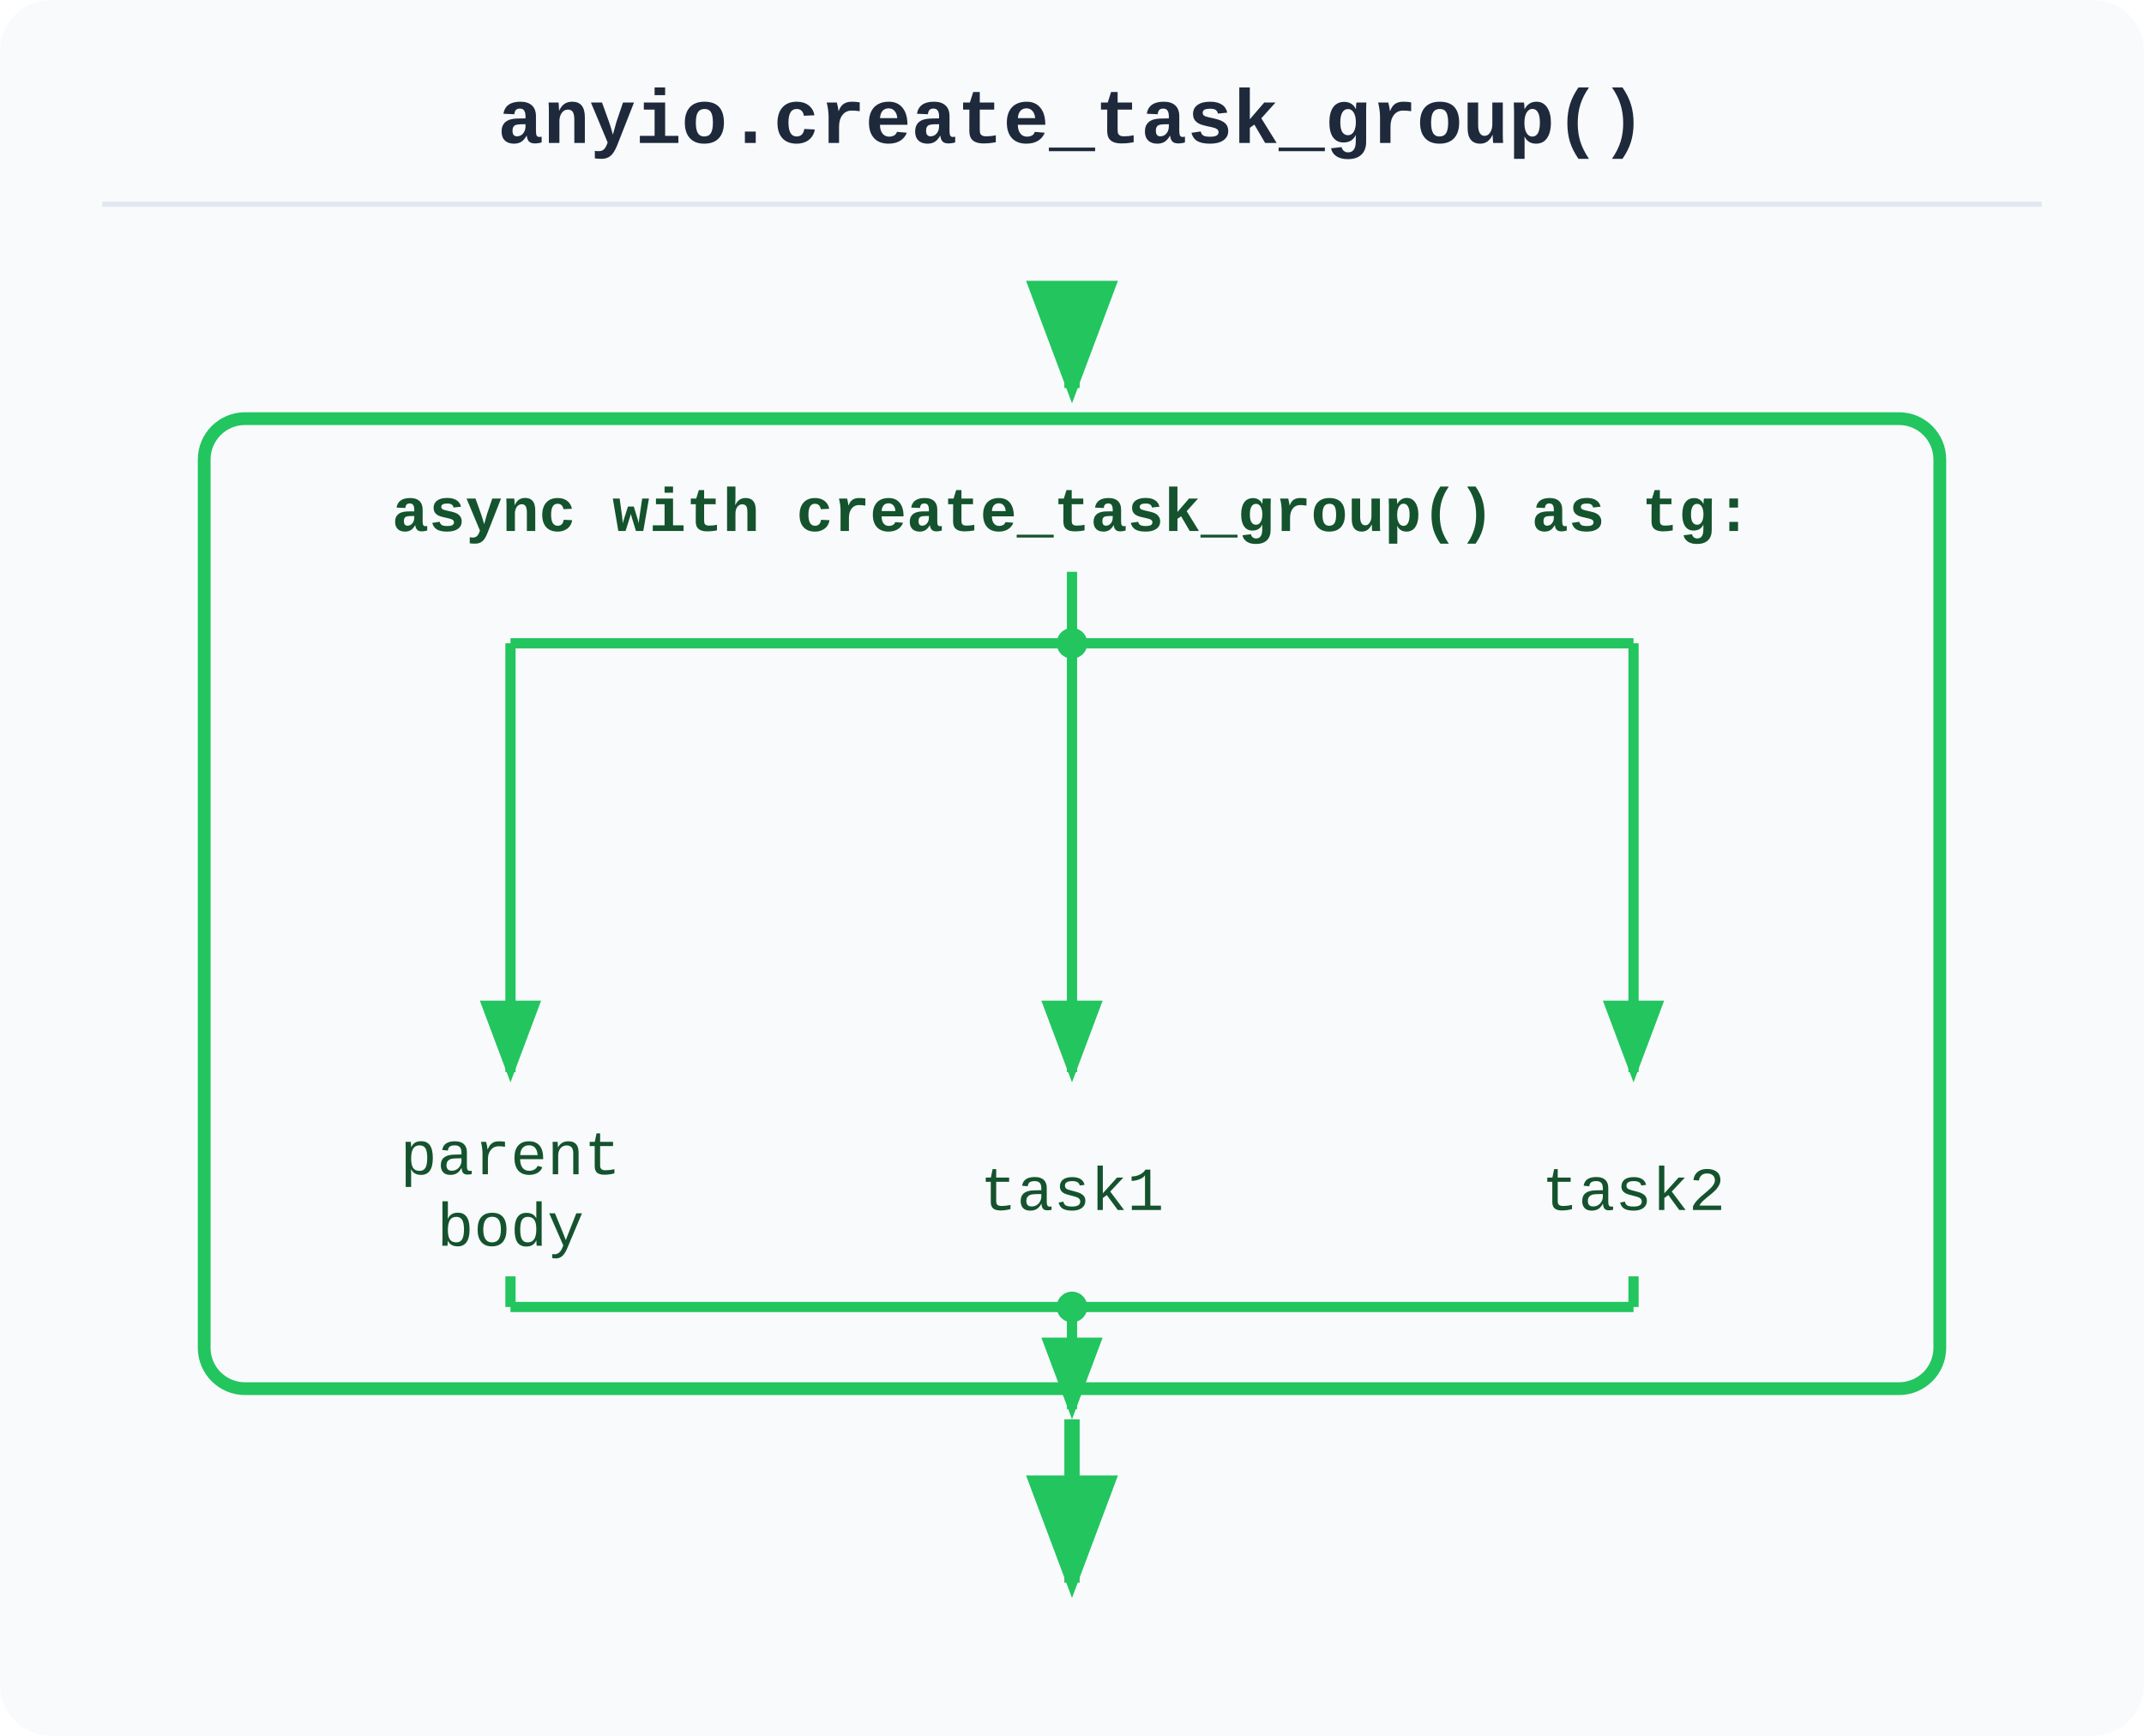
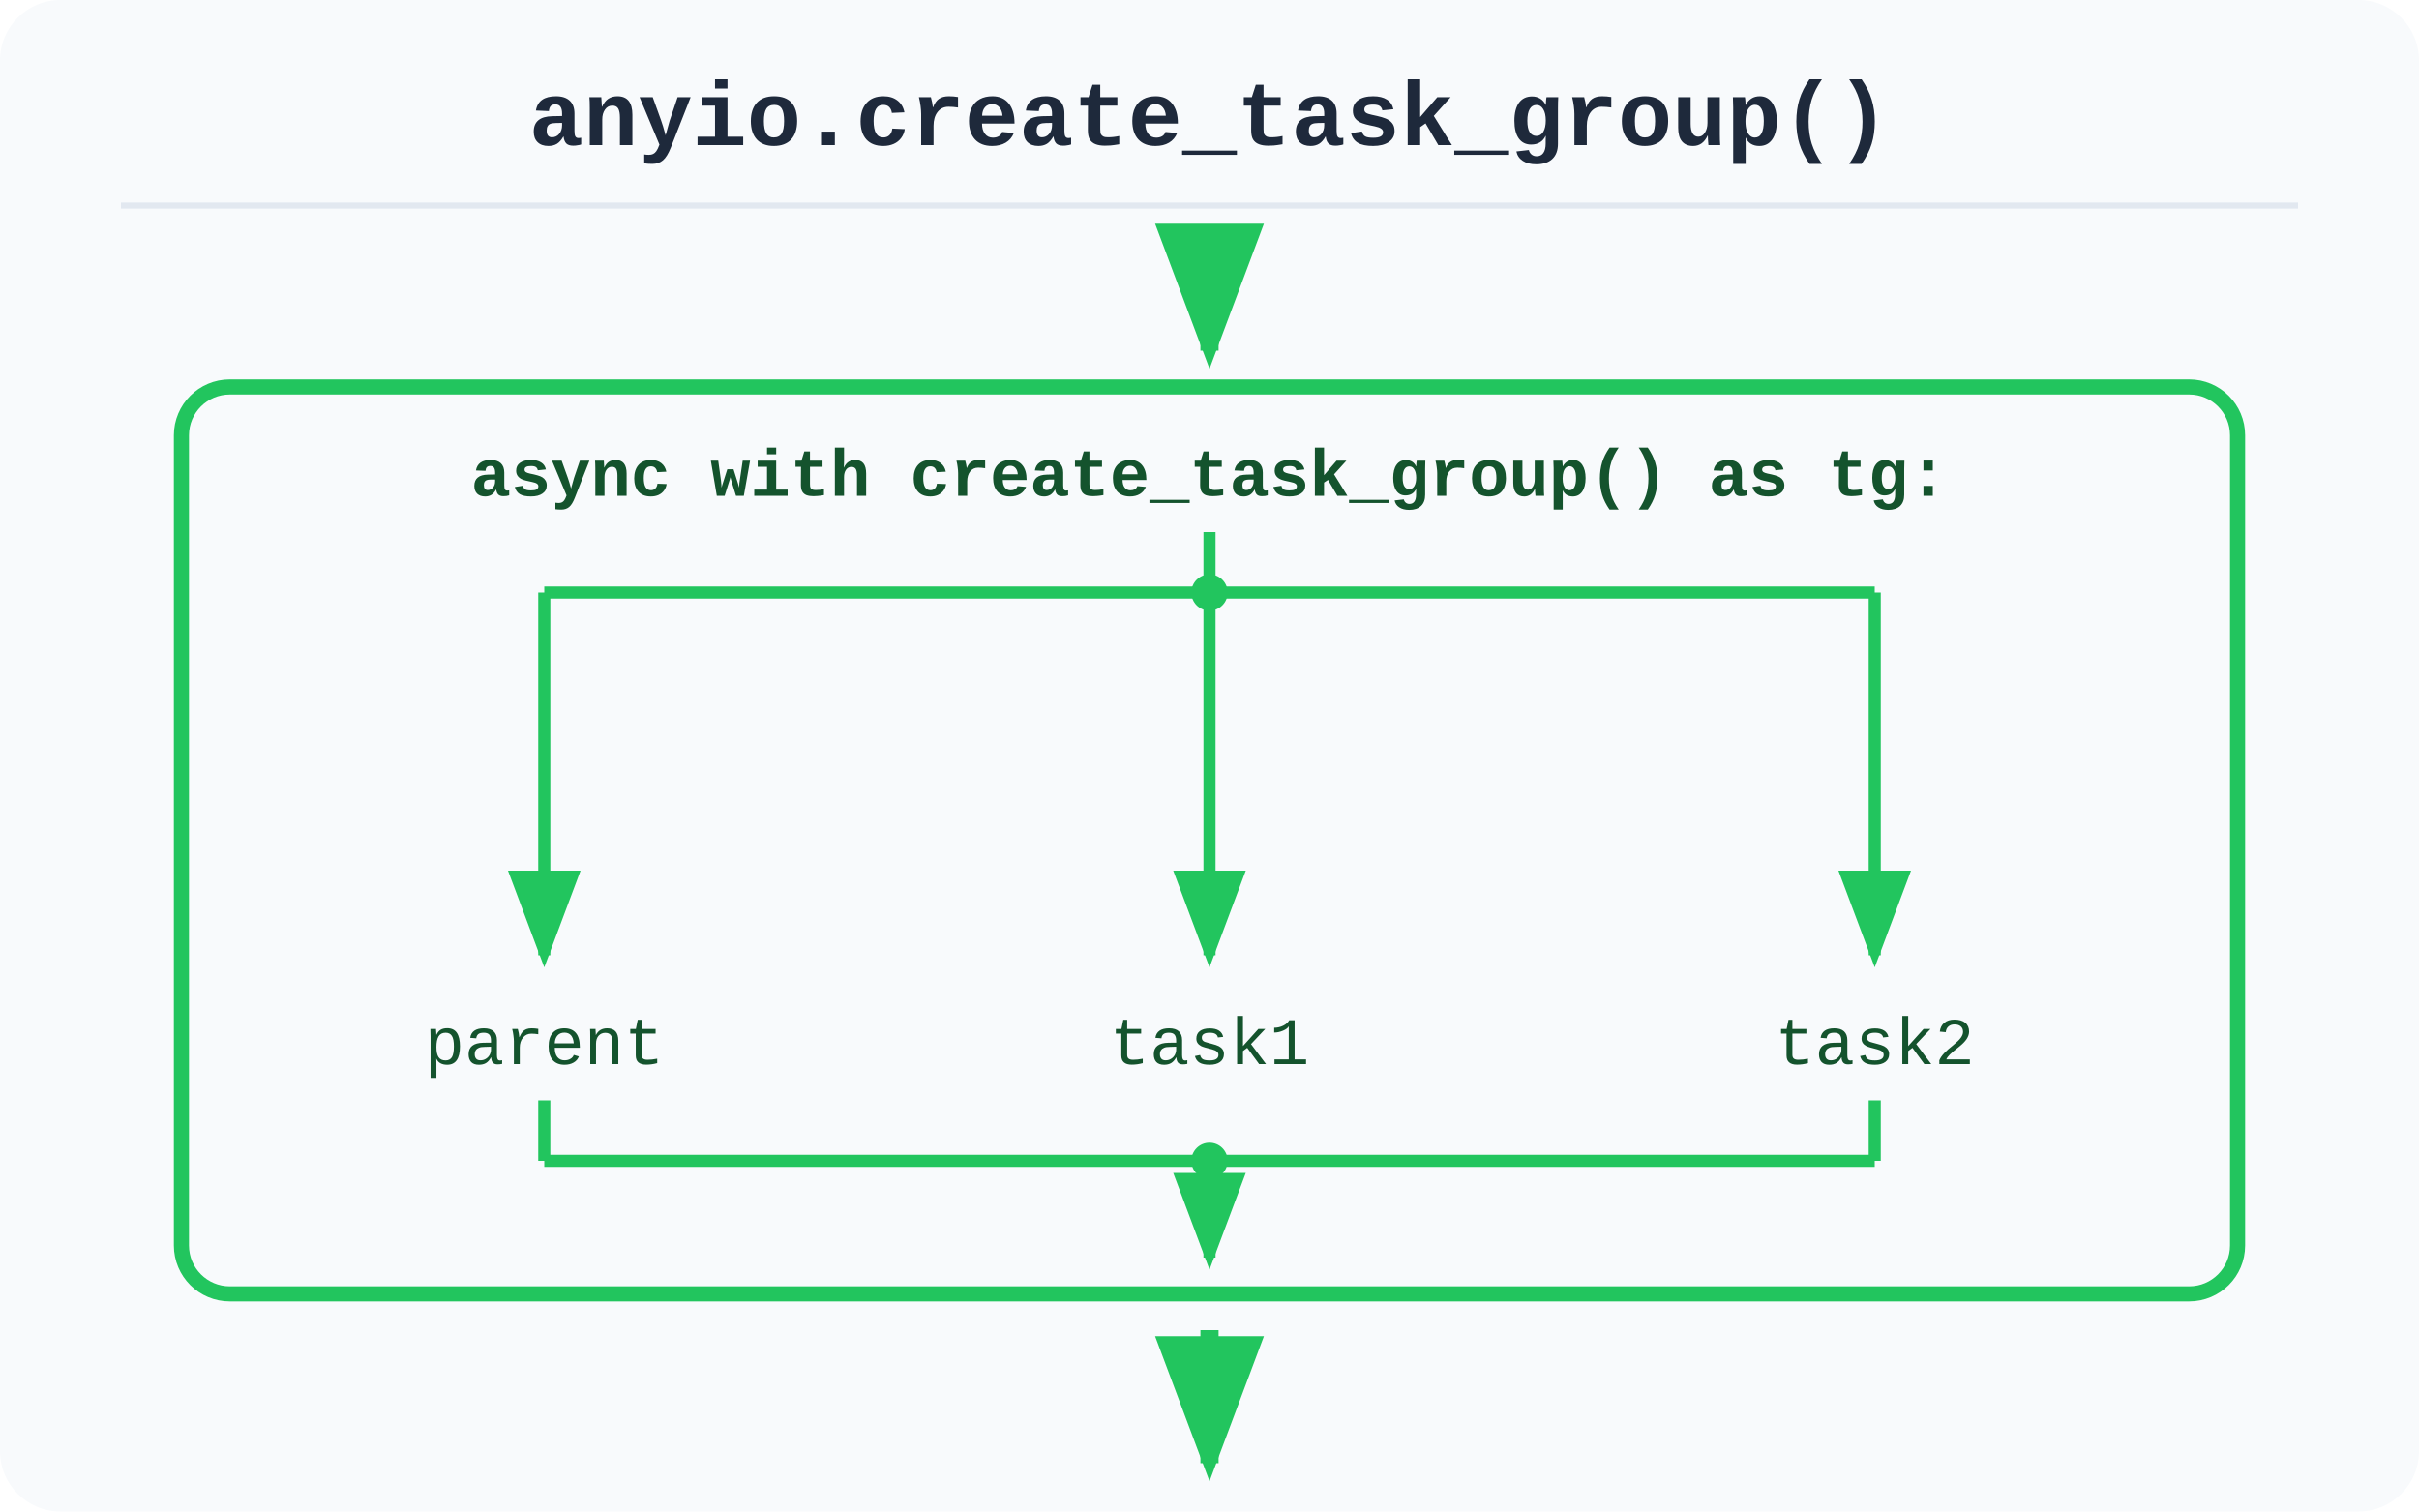
- <svg xmlns="http://www.w3.org/2000/svg" font-family="'Courier New', monospace" height="340" viewBox="0 0 420 340" width="420">
+ <svg xmlns="http://www.w3.org/2000/svg" font-family="'Courier New', monospace" height="250" viewBox="0 0 400 250" width="400">
  <defs>
    <marker id="arrowGreen" markerHeight="6" markerWidth="8" orient="auto" refX="7" refY="3">
      <polygon fill="#22c55e" points="0 0, 8 3, 0 6" />
    </marker>
  </defs>
-   <rect fill="#f8fafc" height="340" rx="10" width="420" />
-   <text fill="#1e293b" font-size="15" font-weight="700" text-anchor="middle" x="210" y="28">anyio.create_task_group()</text>
-   <line stroke="#e2e8f0" stroke-width="1" x1="20" x2="400" y1="40" y2="40" />
-   <line marker-end="url(#arrowGreen)" stroke="#22c55e" stroke-width="3" x1="210" x2="210" y1="56" y2="76" />
-   <rect fill="none" height="190" rx="8" stroke="#22c55e" stroke-width="2.5" width="340" x="40" y="82" />
-   <text fill="#14532d" font-size="12" font-weight="600" text-anchor="middle" x="210" y="104">async with create_task_group() as tg:</text>
-   <line stroke="#22c55e" stroke-width="2" x1="210" x2="210" y1="112" y2="126" />
-   <circle cx="210" cy="126" fill="#22c55e" r="3" />
-   <line stroke="#22c55e" stroke-width="2" x1="210" x2="100" y1="126" y2="126" />
-   <line marker-end="url(#arrowGreen)" stroke="#22c55e" stroke-width="2" x1="100" x2="100" y1="126" y2="210" />
-   <line marker-end="url(#arrowGreen)" stroke="#22c55e" stroke-width="2" x1="210" x2="210" y1="126" y2="210" />
-   <line stroke="#22c55e" stroke-width="2" x1="210" x2="320" y1="126" y2="126" />
-   <line marker-end="url(#arrowGreen)" stroke="#22c55e" stroke-width="2" x1="320" x2="320" y1="126" y2="210" />
-   <text fill="#14532d" font-size="12" text-anchor="middle" x="100" y="230">parent</text>
-   <text fill="#14532d" font-size="12" text-anchor="middle" x="100" y="244">body</text>
-   <text fill="#14532d" font-size="12" text-anchor="middle" x="210" y="237">task1</text>
-   <text fill="#14532d" font-size="12" text-anchor="middle" x="320" y="237">task2</text>
-   <circle cx="210" cy="256" fill="#22c55e" r="3" />
-   <line stroke="#22c55e" stroke-width="2" x1="100" x2="100" y1="250" y2="256" />
-   <line stroke="#22c55e" stroke-width="2" x1="100" x2="210" y1="256" y2="256" />
-   <line stroke="#22c55e" stroke-width="2" x1="320" x2="320" y1="250" y2="256" />
-   <line stroke="#22c55e" stroke-width="2" x1="320" x2="210" y1="256" y2="256" />
-   <line marker-end="url(#arrowGreen)" stroke="#22c55e" stroke-width="2" x1="210" x2="210" y1="256" y2="276" />
-   <line marker-end="url(#arrowGreen)" stroke="#22c55e" stroke-width="3" x1="210" x2="210" y1="278" y2="310" />
+   <rect fill="#f8fafc" height="250" rx="10" width="400" />
+   <text fill="#1e293b" font-size="15" font-weight="700" text-anchor="middle" x="200" y="24">anyio.create_task_group()</text>
+   <line stroke="#e2e8f0" stroke-width="1" x1="20" x2="380" y1="34" y2="34" />
+   <line marker-end="url(#arrowGreen)" stroke="#22c55e" stroke-width="3" x1="200" x2="200" y1="44" y2="58" />
+   <rect fill="none" height="150" rx="8" stroke="#22c55e" stroke-width="2.5" width="340" x="30" y="64" />
+   <text fill="#14532d" font-size="11" font-weight="600" text-anchor="middle" x="200" y="82">async with create_task_group() as tg:</text>
+   <line stroke="#22c55e" stroke-width="2" x1="200" x2="200" y1="88" y2="98" />
+   <circle cx="200" cy="98" fill="#22c55e" r="3" />
+   <line stroke="#22c55e" stroke-width="2" x1="200" x2="90" y1="98" y2="98" />
+   <line marker-end="url(#arrowGreen)" stroke="#22c55e" stroke-width="2" x1="90" x2="90" y1="98" y2="158" />
+   <line marker-end="url(#arrowGreen)" stroke="#22c55e" stroke-width="2" x1="200" x2="200" y1="98" y2="158" />
+   <line stroke="#22c55e" stroke-width="2" x1="200" x2="310" y1="98" y2="98" />
+   <line marker-end="url(#arrowGreen)" stroke="#22c55e" stroke-width="2" x1="310" x2="310" y1="98" y2="158" />
+   <text fill="#14532d" font-size="11" text-anchor="middle" x="90" y="176">parent</text>
+   <text fill="#14532d" font-size="11" text-anchor="middle" x="200" y="176">task1</text>
+   <text fill="#14532d" font-size="11" text-anchor="middle" x="310" y="176">task2</text>
+   <circle cx="200" cy="192" fill="#22c55e" r="3" />
+   <line stroke="#22c55e" stroke-width="2" x1="90" x2="90" y1="182" y2="192" />
+   <line stroke="#22c55e" stroke-width="2" x1="90" x2="200" y1="192" y2="192" />
+   <line stroke="#22c55e" stroke-width="2" x1="310" x2="310" y1="182" y2="192" />
+   <line stroke="#22c55e" stroke-width="2" x1="310" x2="200" y1="192" y2="192" />
+   <line marker-end="url(#arrowGreen)" stroke="#22c55e" stroke-width="2" x1="200" x2="200" y1="192" y2="208" />
+   <line marker-end="url(#arrowGreen)" stroke="#22c55e" stroke-width="3" x1="200" x2="200" y1="220" y2="242" />
</svg>
